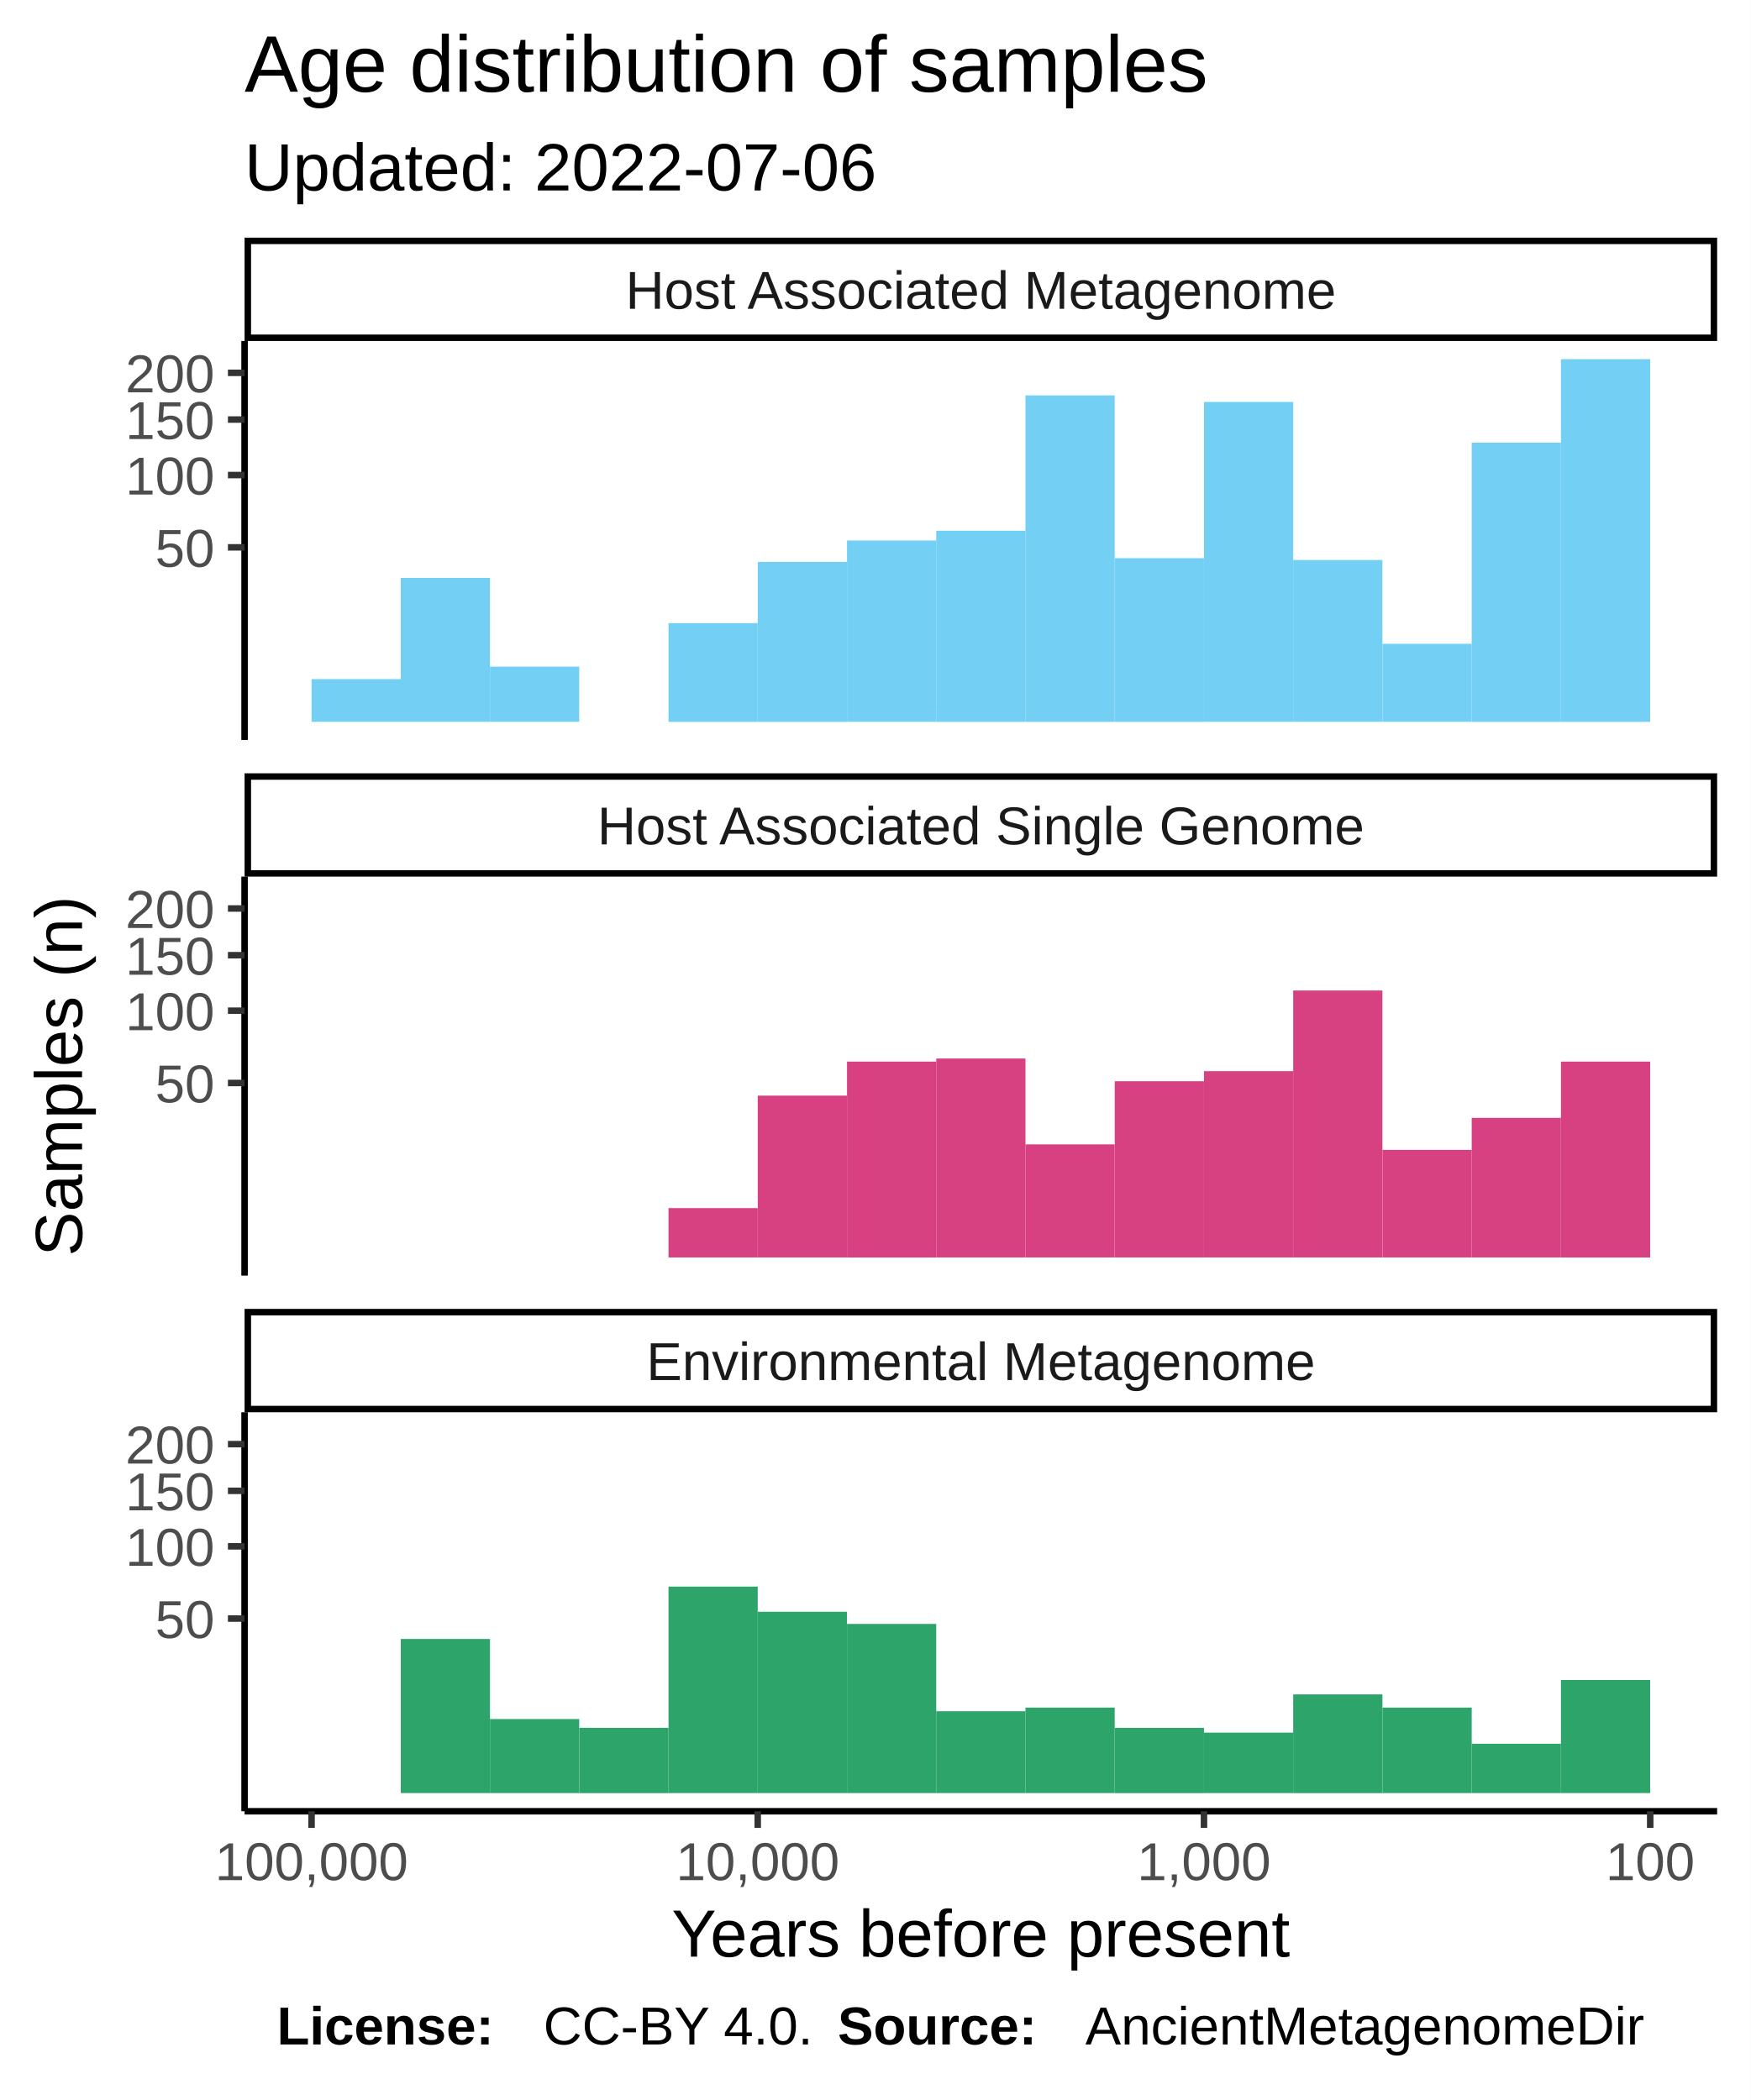
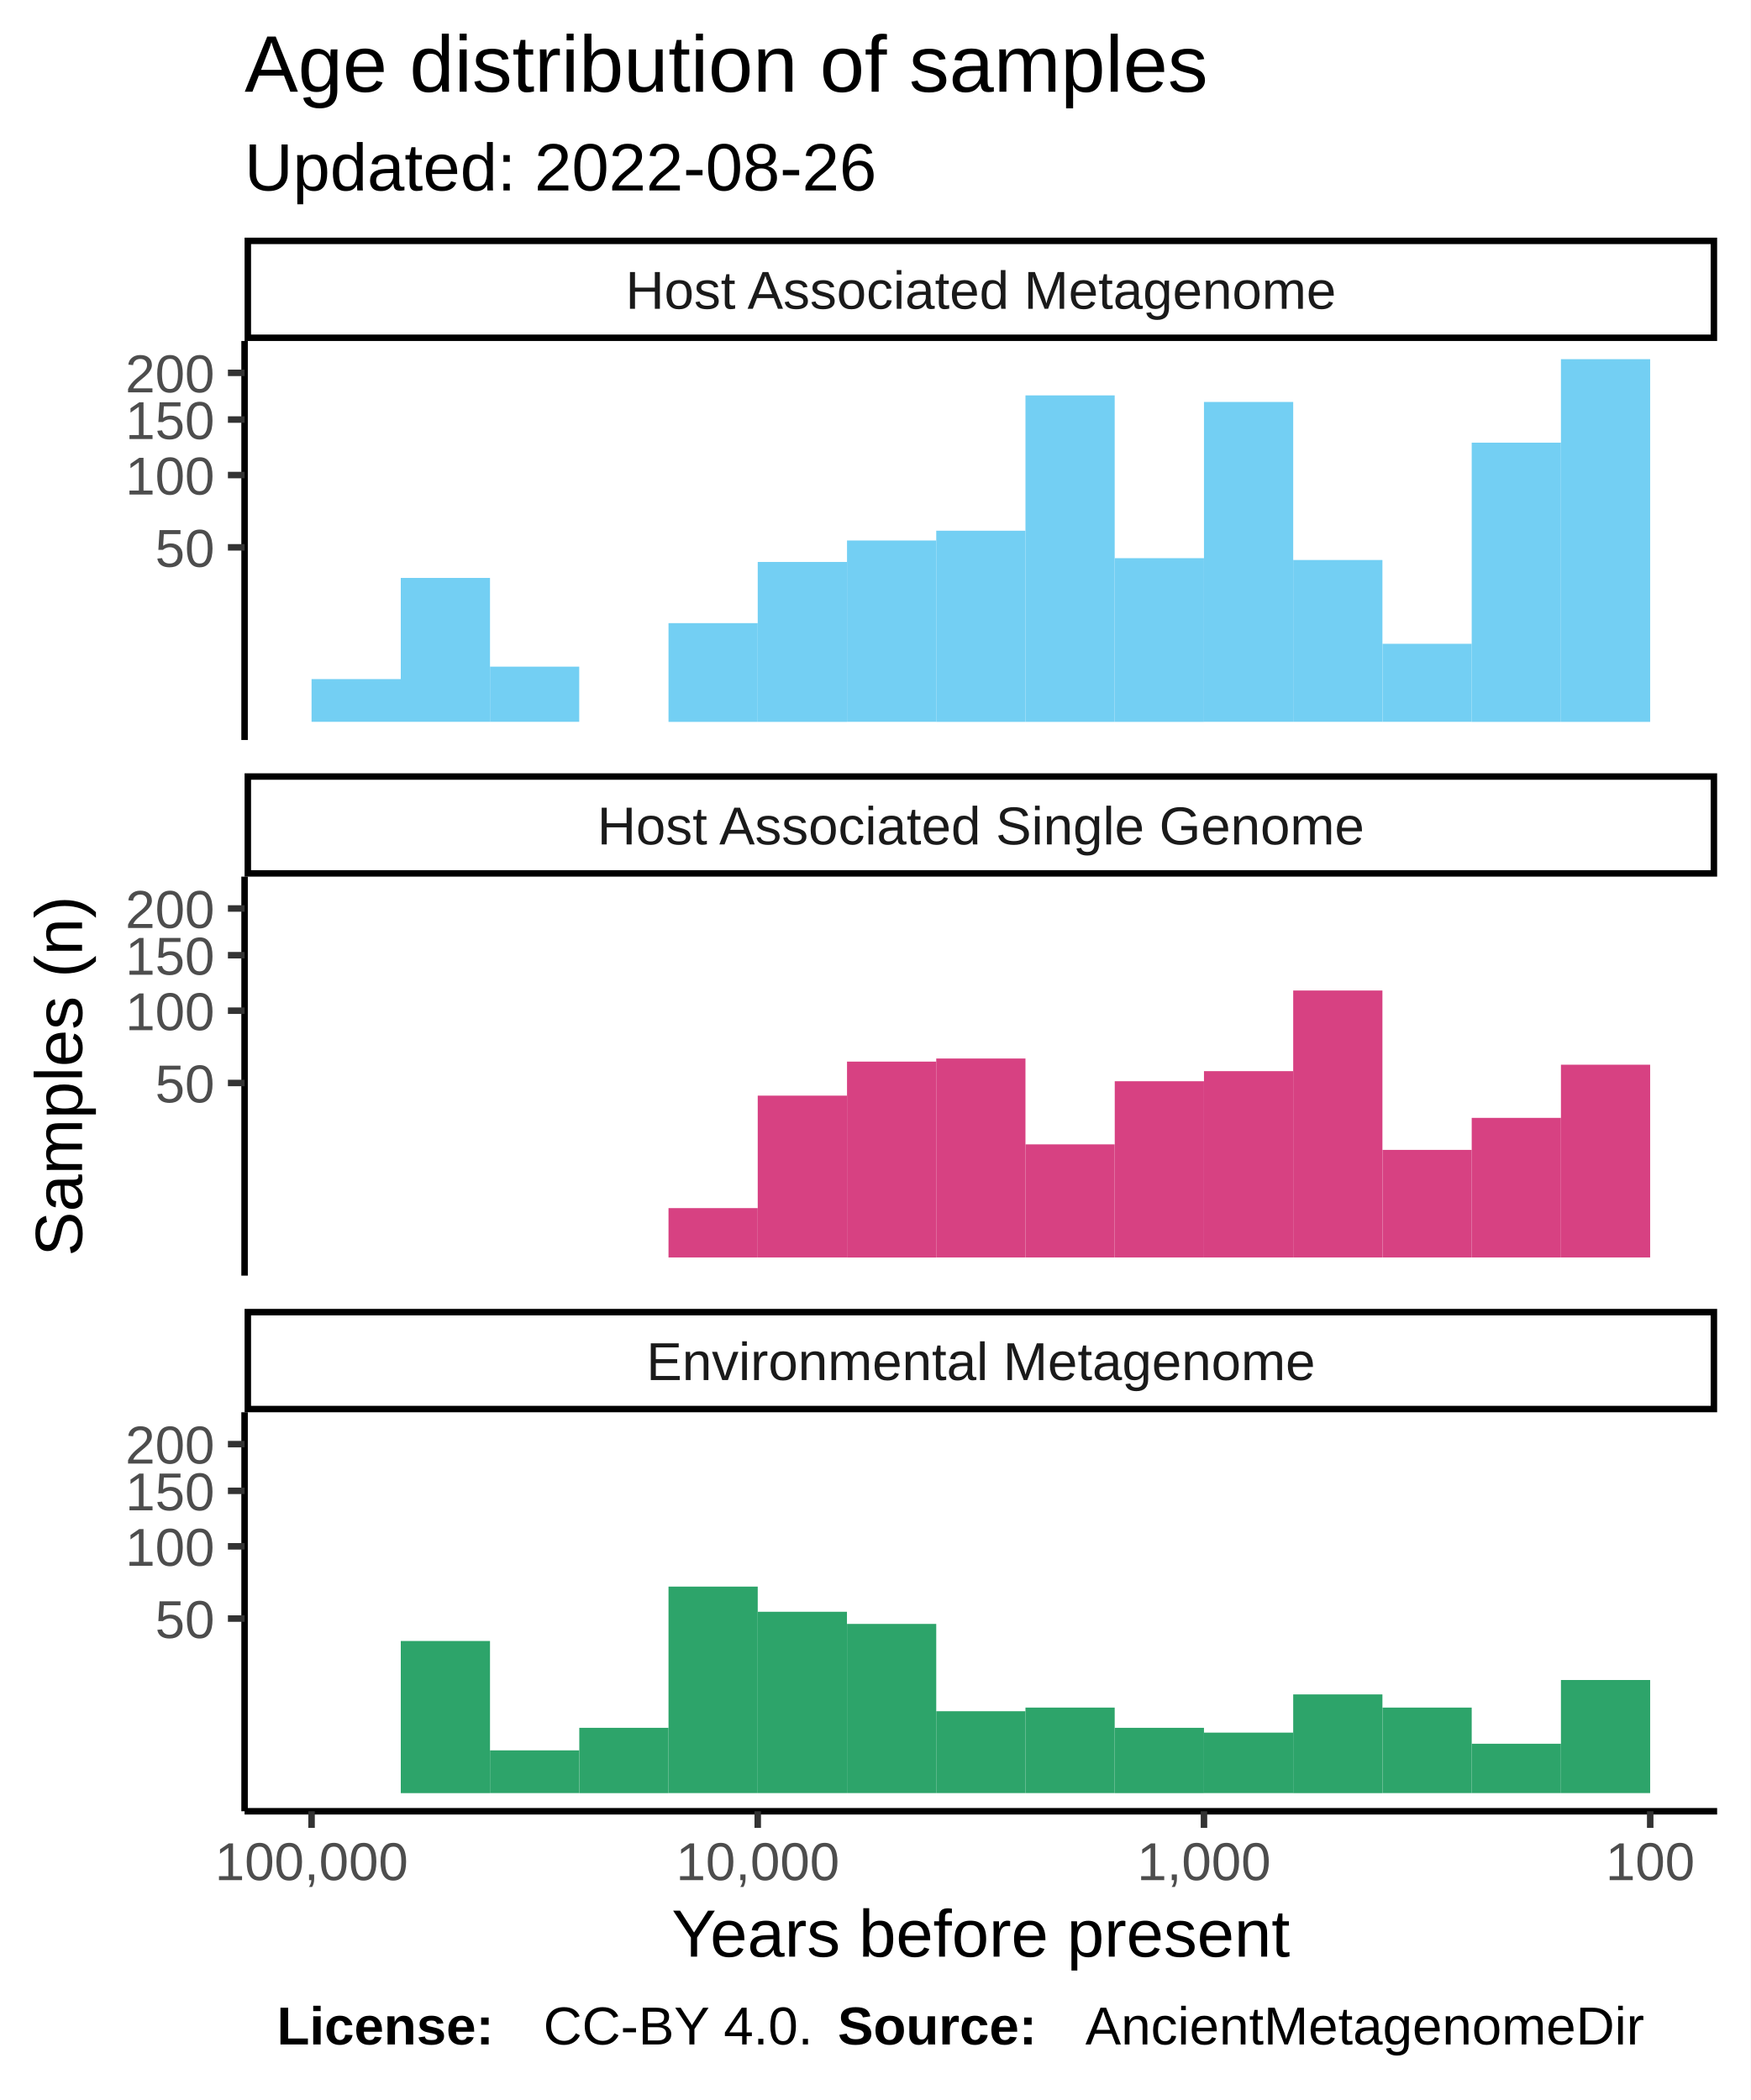
<svg xmlns="http://www.w3.org/2000/svg" class="svglite" width="288.00pt" height="345.60pt" viewBox="0 0 288.00 345.60">
  <defs>
    <style type="text/css">
    .svglite line, .svglite polyline, .svglite polygon, .svglite path, .svglite rect, .svglite circle {
      fill: none;
      stroke: #000000;
      stroke-linecap: round;
      stroke-linejoin: round;
      stroke-miterlimit: 10.00;
    }
    .svglite text {
      white-space: pre;
    }
  </style>
  </defs>
  <rect width="100%" height="100%" style="stroke: none; fill: #FFFFFF;" />
  <defs>
    <clipPath id="cpMC4wMHwyODguMDB8MC4wMHwzNDUuNjA=">
      <rect x="0.00" y="0.00" width="288.00" height="345.60" />
    </clipPath>
  </defs>
  <g clip-path="url(#cpMC4wMHwyODguMDB8MC4wMHwzNDUuNjA=)">
    <rect x="0.00" y="0.00" width="288.00" height="345.60" style="stroke-width: 1.07; stroke: #FFFFFF; fill: #FFFFFF;" />
  </g>
  <defs>
    <clipPath id="cpNDAuMjR8MjgyLjUyfDU2LjEyfDEyMS43OA==">
      <rect x="40.24" y="56.12" width="242.28" height="65.66" />
    </clipPath>
  </defs>
  <g clip-path="url(#cpNDAuMjR8MjgyLjUyfDU2LjEyfDEyMS43OA==)">
    <rect x="40.24" y="56.12" width="242.28" height="65.66" style="stroke-width: 1.07; stroke: none; fill: #FFFFFF;" />
    <rect x="256.82" y="59.11" width="14.68" height="59.69" style="stroke-width: 1.07; stroke: none; stroke-linecap: square; stroke-linejoin: miter; fill: #73CFF3;" />
    <rect x="242.14" y="72.85" width="14.68" height="45.95" style="stroke-width: 1.07; stroke: none; stroke-linecap: square; stroke-linejoin: miter; fill: #73CFF3;" />
    <rect x="227.46" y="105.95" width="14.68" height="12.84" style="stroke-width: 1.07; stroke: none; stroke-linecap: square; stroke-linejoin: miter; fill: #73CFF3;" />
    <rect x="212.77" y="92.16" width="14.68" height="26.63" style="stroke-width: 1.07; stroke: none; stroke-linecap: square; stroke-linejoin: miter; fill: #73CFF3;" />
    <rect x="198.09" y="66.15" width="14.68" height="52.64" style="stroke-width: 1.07; stroke: none; stroke-linecap: square; stroke-linejoin: miter; fill: #73CFF3;" />
    <rect x="183.41" y="91.86" width="14.68" height="26.94" style="stroke-width: 1.07; stroke: none; stroke-linecap: square; stroke-linejoin: miter; fill: #73CFF3;" />
    <rect x="168.72" y="65.07" width="14.68" height="53.73" style="stroke-width: 1.07; stroke: none; stroke-linecap: square; stroke-linejoin: miter; fill: #73CFF3;" />
    <rect x="154.04" y="87.34" width="14.68" height="31.46" style="stroke-width: 1.07; stroke: none; stroke-linecap: square; stroke-linejoin: miter; fill: #73CFF3;" />
    <rect x="139.36" y="88.95" width="14.68" height="29.84" style="stroke-width: 1.07; stroke: none; stroke-linecap: square; stroke-linejoin: miter; fill: #73CFF3;" />
    <rect x="124.67" y="92.48" width="14.68" height="26.32" style="stroke-width: 1.07; stroke: none; stroke-linecap: square; stroke-linejoin: miter; fill: #73CFF3;" />
    <rect x="109.99" y="102.55" width="14.68" height="16.25" style="stroke-width: 1.07; stroke: none; stroke-linecap: square; stroke-linejoin: miter; fill: #73CFF3;" />
    <rect x="95.31" y="118.80" width="14.68" height="0.00" style="stroke-width: 1.07; stroke: none; stroke-linecap: square; stroke-linejoin: miter; fill: #73CFF3;" />
    <rect x="80.62" y="109.71" width="14.68" height="9.08" style="stroke-width: 1.07; stroke: none; stroke-linecap: square; stroke-linejoin: miter; fill: #73CFF3;" />
    <rect x="65.94" y="95.11" width="14.68" height="23.68" style="stroke-width: 1.07; stroke: none; stroke-linecap: square; stroke-linejoin: miter; fill: #73CFF3;" />
    <rect x="51.26" y="111.76" width="14.68" height="7.03" style="stroke-width: 1.07; stroke: none; stroke-linecap: square; stroke-linejoin: miter; fill: #73CFF3;" />
  </g>
  <g clip-path="url(#cpMC4wMHwyODguMDB8MC4wMHwzNDUuNjA=)">
</g>
  <defs>
    <clipPath id="cpNDAuMjR8MjgyLjUyfDE0NC4yN3wyMDkuOTM=">
      <rect x="40.24" y="144.27" width="242.28" height="65.66" />
    </clipPath>
  </defs>
  <g clip-path="url(#cpNDAuMjR8MjgyLjUyfDE0NC4yN3wyMDkuOTM=)">
    <rect x="40.24" y="144.27" width="242.28" height="65.66" style="stroke-width: 1.07; stroke: none; fill: #FFFFFF;" />
-     <rect x="256.82" y="174.71" width="14.68" height="32.24" style="stroke-width: 1.07; stroke: none; stroke-linecap: square; stroke-linejoin: miter; fill: #D74182;" />
+     <rect x="256.82" y="175.22" width="14.68" height="31.72" style="stroke-width: 1.07; stroke: none; stroke-linecap: square; stroke-linejoin: miter; fill: #D74182;" />
    <rect x="242.14" y="183.97" width="14.68" height="22.97" style="stroke-width: 1.07; stroke: none; stroke-linecap: square; stroke-linejoin: miter; fill: #D74182;" />
    <rect x="227.46" y="189.24" width="14.68" height="17.70" style="stroke-width: 1.07; stroke: none; stroke-linecap: square; stroke-linejoin: miter; fill: #D74182;" />
    <rect x="212.77" y="163.01" width="14.68" height="43.93" style="stroke-width: 1.07; stroke: none; stroke-linecap: square; stroke-linejoin: miter; fill: #D74182;" />
    <rect x="198.09" y="176.28" width="14.68" height="30.66" style="stroke-width: 1.07; stroke: none; stroke-linecap: square; stroke-linejoin: miter; fill: #D74182;" />
    <rect x="183.41" y="177.94" width="14.68" height="29.00" style="stroke-width: 1.07; stroke: none; stroke-linecap: square; stroke-linejoin: miter; fill: #D74182;" />
    <rect x="168.72" y="188.33" width="14.68" height="18.61" style="stroke-width: 1.07; stroke: none; stroke-linecap: square; stroke-linejoin: miter; fill: #D74182;" />
    <rect x="154.04" y="174.20" width="14.68" height="32.74" style="stroke-width: 1.07; stroke: none; stroke-linecap: square; stroke-linejoin: miter; fill: #D74182;" />
    <rect x="139.36" y="174.71" width="14.68" height="32.24" style="stroke-width: 1.07; stroke: none; stroke-linecap: square; stroke-linejoin: miter; fill: #D74182;" />
    <rect x="124.67" y="180.31" width="14.68" height="26.63" style="stroke-width: 1.07; stroke: none; stroke-linecap: square; stroke-linejoin: miter; fill: #D74182;" />
    <rect x="109.99" y="198.82" width="14.68" height="8.12" style="stroke-width: 1.07; stroke: none; stroke-linecap: square; stroke-linejoin: miter; fill: #D74182;" />
  </g>
  <g clip-path="url(#cpMC4wMHwyODguMDB8MC4wMHwzNDUuNjA=)">
</g>
  <defs>
    <clipPath id="cpNDAuMjR8MjgyLjUyfDIzMi40MnwyOTguMDg=">
      <rect x="40.24" y="232.42" width="242.28" height="65.66" />
    </clipPath>
  </defs>
  <g clip-path="url(#cpNDAuMjR8MjgyLjUyfDIzMi40MnwyOTguMDg=)">
    <rect x="40.24" y="232.42" width="242.28" height="65.66" style="stroke-width: 1.07; stroke: none; fill: #FFFFFF;" />
    <rect x="256.82" y="276.48" width="14.68" height="18.61" style="stroke-width: 1.07; stroke: none; stroke-linecap: square; stroke-linejoin: miter; fill: #2DA46A;" />
    <rect x="242.14" y="286.97" width="14.68" height="8.12" style="stroke-width: 1.07; stroke: none; stroke-linecap: square; stroke-linejoin: miter; fill: #2DA46A;" />
    <rect x="227.46" y="281.02" width="14.68" height="14.07" style="stroke-width: 1.07; stroke: none; stroke-linecap: square; stroke-linejoin: miter; fill: #2DA46A;" />
    <rect x="212.77" y="278.85" width="14.68" height="16.25" style="stroke-width: 1.07; stroke: none; stroke-linecap: square; stroke-linejoin: miter; fill: #2DA46A;" />
    <rect x="198.09" y="285.14" width="14.68" height="9.95" style="stroke-width: 1.07; stroke: none; stroke-linecap: square; stroke-linejoin: miter; fill: #2DA46A;" />
    <rect x="183.41" y="284.35" width="14.68" height="10.75" style="stroke-width: 1.07; stroke: none; stroke-linecap: square; stroke-linejoin: miter; fill: #2DA46A;" />
    <rect x="168.72" y="281.02" width="14.68" height="14.07" style="stroke-width: 1.07; stroke: none; stroke-linecap: square; stroke-linejoin: miter; fill: #2DA46A;" />
    <rect x="154.04" y="281.62" width="14.68" height="13.47" style="stroke-width: 1.07; stroke: none; stroke-linecap: square; stroke-linejoin: miter; fill: #2DA46A;" />
    <rect x="139.36" y="267.25" width="14.68" height="27.84" style="stroke-width: 1.07; stroke: none; stroke-linecap: square; stroke-linejoin: miter; fill: #2DA46A;" />
    <rect x="124.67" y="265.25" width="14.68" height="29.84" style="stroke-width: 1.07; stroke: none; stroke-linecap: square; stroke-linejoin: miter; fill: #2DA46A;" />
    <rect x="109.99" y="261.11" width="14.68" height="33.98" style="stroke-width: 1.07; stroke: none; stroke-linecap: square; stroke-linejoin: miter; fill: #2DA46A;" />
    <rect x="95.31" y="284.35" width="14.68" height="10.75" style="stroke-width: 1.07; stroke: none; stroke-linecap: square; stroke-linejoin: miter; fill: #2DA46A;" />
-     <rect x="80.62" y="282.91" width="14.68" height="12.18" style="stroke-width: 1.07; stroke: none; stroke-linecap: square; stroke-linejoin: miter; fill: #2DA46A;" />
-     <rect x="65.94" y="269.73" width="14.68" height="25.36" style="stroke-width: 1.07; stroke: none; stroke-linecap: square; stroke-linejoin: miter; fill: #2DA46A;" />
+     <rect x="80.62" y="288.06" width="14.68" height="7.03" style="stroke-width: 1.07; stroke: none; stroke-linecap: square; stroke-linejoin: miter; fill: #2DA46A;" />
+     <rect x="65.94" y="270.06" width="14.68" height="25.04" style="stroke-width: 1.07; stroke: none; stroke-linecap: square; stroke-linejoin: miter; fill: #2DA46A;" />
    <rect x="51.26" y="295.09" width="14.68" height="0.00" style="stroke-width: 1.07; stroke: none; stroke-linecap: square; stroke-linejoin: miter; fill: #2DA46A;" />
  </g>
  <g clip-path="url(#cpMC4wMHwyODguMDB8MC4wMHwzNDUuNjA=)">
</g>
  <defs>
    <clipPath id="cpNDAuMjR8MjgyLjUyfDIxNS40MXwyMzIuNDI=">
      <rect x="40.24" y="215.41" width="242.28" height="17.01" />
    </clipPath>
  </defs>
  <g clip-path="url(#cpNDAuMjR8MjgyLjUyfDIxNS40MXwyMzIuNDI=)">
    <rect x="40.24" y="215.41" width="242.28" height="17.01" style="stroke-width: 2.13; fill: #FFFFFF;" />
    <text x="161.38" y="227.12" text-anchor="middle" style="font-size: 8.80px;fill: #1A1A1A; font-family: &quot;Arial&quot;;" textLength="124.59px" lengthAdjust="spacingAndGlyphs">Environmental Metagenome</text>
  </g>
  <g clip-path="url(#cpMC4wMHwyODguMDB8MC4wMHwzNDUuNjA=)">
</g>
  <defs>
    <clipPath id="cpNDAuMjR8MjgyLjUyfDEyNy4yNnwxNDQuMjc=">
      <rect x="40.24" y="127.26" width="242.28" height="17.01" />
    </clipPath>
  </defs>
  <g clip-path="url(#cpNDAuMjR8MjgyLjUyfDEyNy4yNnwxNDQuMjc=)">
    <rect x="40.24" y="127.26" width="242.28" height="17.01" style="stroke-width: 2.13; fill: #FFFFFF;" />
    <text x="161.38" y="138.97" text-anchor="middle" style="font-size: 8.80px;fill: #1A1A1A; font-family: &quot;Arial&quot;;" textLength="140.36px" lengthAdjust="spacingAndGlyphs">Host Associated Single Genome</text>
  </g>
  <g clip-path="url(#cpMC4wMHwyODguMDB8MC4wMHwzNDUuNjA=)">
</g>
  <defs>
    <clipPath id="cpNDAuMjR8MjgyLjUyfDM5LjExfDU2LjEy">
      <rect x="40.24" y="39.11" width="242.28" height="17.01" />
    </clipPath>
  </defs>
  <g clip-path="url(#cpNDAuMjR8MjgyLjUyfDM5LjExfDU2LjEy)">
    <rect x="40.24" y="39.11" width="242.28" height="17.01" style="stroke-width: 2.13; fill: #FFFFFF;" />
    <text x="161.38" y="50.82" text-anchor="middle" style="font-size: 8.80px;fill: #1A1A1A; font-family: &quot;Arial&quot;;" textLength="131.12px" lengthAdjust="spacingAndGlyphs">Host Associated Metagenome</text>
  </g>
  <g clip-path="url(#cpMC4wMHwyODguMDB8MC4wMHwzNDUuNjA=)">
    <polyline points="40.24,298.08 282.52,298.08 " style="stroke-width: 1.07; stroke-linecap: butt;" />
    <polyline points="271.51,300.82 271.51,298.08 " style="stroke-width: 1.07; stroke: #333333; stroke-linecap: butt;" />
    <polyline points="198.09,300.82 198.09,298.08 " style="stroke-width: 1.07; stroke: #333333; stroke-linecap: butt;" />
    <polyline points="124.67,300.82 124.67,298.08 " style="stroke-width: 1.07; stroke: #333333; stroke-linecap: butt;" />
    <polyline points="51.26,300.82 51.26,298.08 " style="stroke-width: 1.07; stroke: #333333; stroke-linecap: butt;" />
    <text x="271.51" y="309.42" text-anchor="middle" style="font-size: 8.80px;fill: #4D4D4D; font-family: &quot;Arial&quot;;" textLength="16.78px" lengthAdjust="spacingAndGlyphs">100</text>
    <text x="198.09" y="309.42" text-anchor="middle" style="font-size: 8.80px;fill: #4D4D4D; font-family: &quot;Arial&quot;;" textLength="25.17px" lengthAdjust="spacingAndGlyphs">1,000</text>
    <text x="124.67" y="309.42" text-anchor="middle" style="font-size: 8.80px;fill: #4D4D4D; font-family: &quot;Arial&quot;;" textLength="30.77px" lengthAdjust="spacingAndGlyphs">10,000</text>
    <text x="51.26" y="309.42" text-anchor="middle" style="font-size: 8.80px;fill: #4D4D4D; font-family: &quot;Arial&quot;;" textLength="36.36px" lengthAdjust="spacingAndGlyphs">100,000</text>
    <polyline points="40.24,121.78 40.24,56.12 " style="stroke-width: 1.07; stroke-linecap: butt;" />
    <text x="35.31" y="93.29" text-anchor="end" style="font-size: 8.80px;fill: #4D4D4D; font-family: &quot;Arial&quot;;" textLength="11.19px" lengthAdjust="spacingAndGlyphs">50</text>
    <text x="35.31" y="81.39" text-anchor="end" style="font-size: 8.80px;fill: #4D4D4D; font-family: &quot;Arial&quot;;" textLength="16.78px" lengthAdjust="spacingAndGlyphs">100</text>
    <text x="35.31" y="72.26" text-anchor="end" style="font-size: 8.80px;fill: #4D4D4D; font-family: &quot;Arial&quot;;" textLength="16.78px" lengthAdjust="spacingAndGlyphs">150</text>
    <text x="35.31" y="64.57" text-anchor="end" style="font-size: 8.80px;fill: #4D4D4D; font-family: &quot;Arial&quot;;" textLength="16.78px" lengthAdjust="spacingAndGlyphs">200</text>
    <polyline points="37.50,90.08 40.24,90.08 " style="stroke-width: 1.07; stroke: #333333; stroke-linecap: butt;" />
    <polyline points="37.50,78.18 40.24,78.18 " style="stroke-width: 1.07; stroke: #333333; stroke-linecap: butt;" />
    <polyline points="37.50,69.05 40.24,69.05 " style="stroke-width: 1.07; stroke: #333333; stroke-linecap: butt;" />
    <polyline points="37.50,61.36 40.24,61.36 " style="stroke-width: 1.07; stroke: #333333; stroke-linecap: butt;" />
    <polyline points="40.24,209.93 40.24,144.27 " style="stroke-width: 1.07; stroke-linecap: butt;" />
    <text x="35.31" y="181.43" text-anchor="end" style="font-size: 8.80px;fill: #4D4D4D; font-family: &quot;Arial&quot;;" textLength="11.19px" lengthAdjust="spacingAndGlyphs">50</text>
    <text x="35.31" y="169.54" text-anchor="end" style="font-size: 8.80px;fill: #4D4D4D; font-family: &quot;Arial&quot;;" textLength="16.78px" lengthAdjust="spacingAndGlyphs">100</text>
    <text x="35.31" y="160.41" text-anchor="end" style="font-size: 8.80px;fill: #4D4D4D; font-family: &quot;Arial&quot;;" textLength="16.78px" lengthAdjust="spacingAndGlyphs">150</text>
    <text x="35.31" y="152.72" text-anchor="end" style="font-size: 8.80px;fill: #4D4D4D; font-family: &quot;Arial&quot;;" textLength="16.78px" lengthAdjust="spacingAndGlyphs">200</text>
    <polyline points="37.50,178.23 40.24,178.23 " style="stroke-width: 1.07; stroke: #333333; stroke-linecap: butt;" />
    <polyline points="37.50,166.33 40.24,166.33 " style="stroke-width: 1.07; stroke: #333333; stroke-linecap: butt;" />
    <polyline points="37.50,157.20 40.24,157.20 " style="stroke-width: 1.07; stroke: #333333; stroke-linecap: butt;" />
    <polyline points="37.50,149.51 40.24,149.51 " style="stroke-width: 1.07; stroke: #333333; stroke-linecap: butt;" />
    <polyline points="40.24,298.08 40.24,232.42 " style="stroke-width: 1.07; stroke-linecap: butt;" />
    <text x="35.31" y="269.58" text-anchor="end" style="font-size: 8.80px;fill: #4D4D4D; font-family: &quot;Arial&quot;;" textLength="11.19px" lengthAdjust="spacingAndGlyphs">50</text>
    <text x="35.31" y="257.69" text-anchor="end" style="font-size: 8.80px;fill: #4D4D4D; font-family: &quot;Arial&quot;;" textLength="16.78px" lengthAdjust="spacingAndGlyphs">100</text>
    <text x="35.31" y="248.56" text-anchor="end" style="font-size: 8.80px;fill: #4D4D4D; font-family: &quot;Arial&quot;;" textLength="16.78px" lengthAdjust="spacingAndGlyphs">150</text>
    <text x="35.31" y="240.86" text-anchor="end" style="font-size: 8.80px;fill: #4D4D4D; font-family: &quot;Arial&quot;;" textLength="16.78px" lengthAdjust="spacingAndGlyphs">200</text>
    <polyline points="37.50,266.37 40.24,266.37 " style="stroke-width: 1.07; stroke: #333333; stroke-linecap: butt;" />
    <polyline points="37.50,254.48 40.24,254.48 " style="stroke-width: 1.07; stroke: #333333; stroke-linecap: butt;" />
    <polyline points="37.50,245.35 40.24,245.35 " style="stroke-width: 1.07; stroke: #333333; stroke-linecap: butt;" />
    <polyline points="37.50,237.66 40.24,237.66 " style="stroke-width: 1.07; stroke: #333333; stroke-linecap: butt;" />
    <text x="161.38" y="322.01" text-anchor="middle" style="font-size: 11.00px; font-family: &quot;Arial&quot;;" textLength="113.23px" lengthAdjust="spacingAndGlyphs">Years before present</text>
    <text transform="translate(13.50,177.10) rotate(-90)" text-anchor="middle" style="font-size: 11.00px; font-family: &quot;Arial&quot;;" textLength="66.03px" lengthAdjust="spacingAndGlyphs">Samples (n)</text>
-     <text x="40.24" y="31.34" style="font-size: 11.00px; font-family: &quot;Arial&quot;;" textLength="117.95px" lengthAdjust="spacingAndGlyphs">Updated: 2022-07-06</text>
+     <text x="40.24" y="31.34" style="font-size: 11.00px; font-family: &quot;Arial&quot;;" textLength="117.95px" lengthAdjust="spacingAndGlyphs">Updated: 2022-08-26</text>
    <text x="40.24" y="15.10" style="font-size: 13.20px; font-family: &quot;Arial&quot;;" textLength="180.78px" lengthAdjust="spacingAndGlyphs">Age distribution of samples</text>
    <text x="45.55" y="336.46" style="font-size: 8.80px; font-weight: bold; font-family: &quot;Arial&quot;;" textLength="43.86px" lengthAdjust="spacingAndGlyphs">License: </text>
    <text x="89.40" y="336.46" style="font-size: 8.80px; font-family: &quot;Arial&quot;;" textLength="48.43px" lengthAdjust="spacingAndGlyphs">CC-BY 4.0. </text>
    <text x="137.83" y="336.46" style="font-size: 8.80px; font-weight: bold; font-family: &quot;Arial&quot;;" textLength="40.75px" lengthAdjust="spacingAndGlyphs">Source: </text>
    <text x="178.58" y="336.46" style="font-size: 8.80px; font-family: &quot;Arial&quot;;" textLength="103.94px" lengthAdjust="spacingAndGlyphs">AncientMetagenomeDir</text>
  </g>
</svg>
